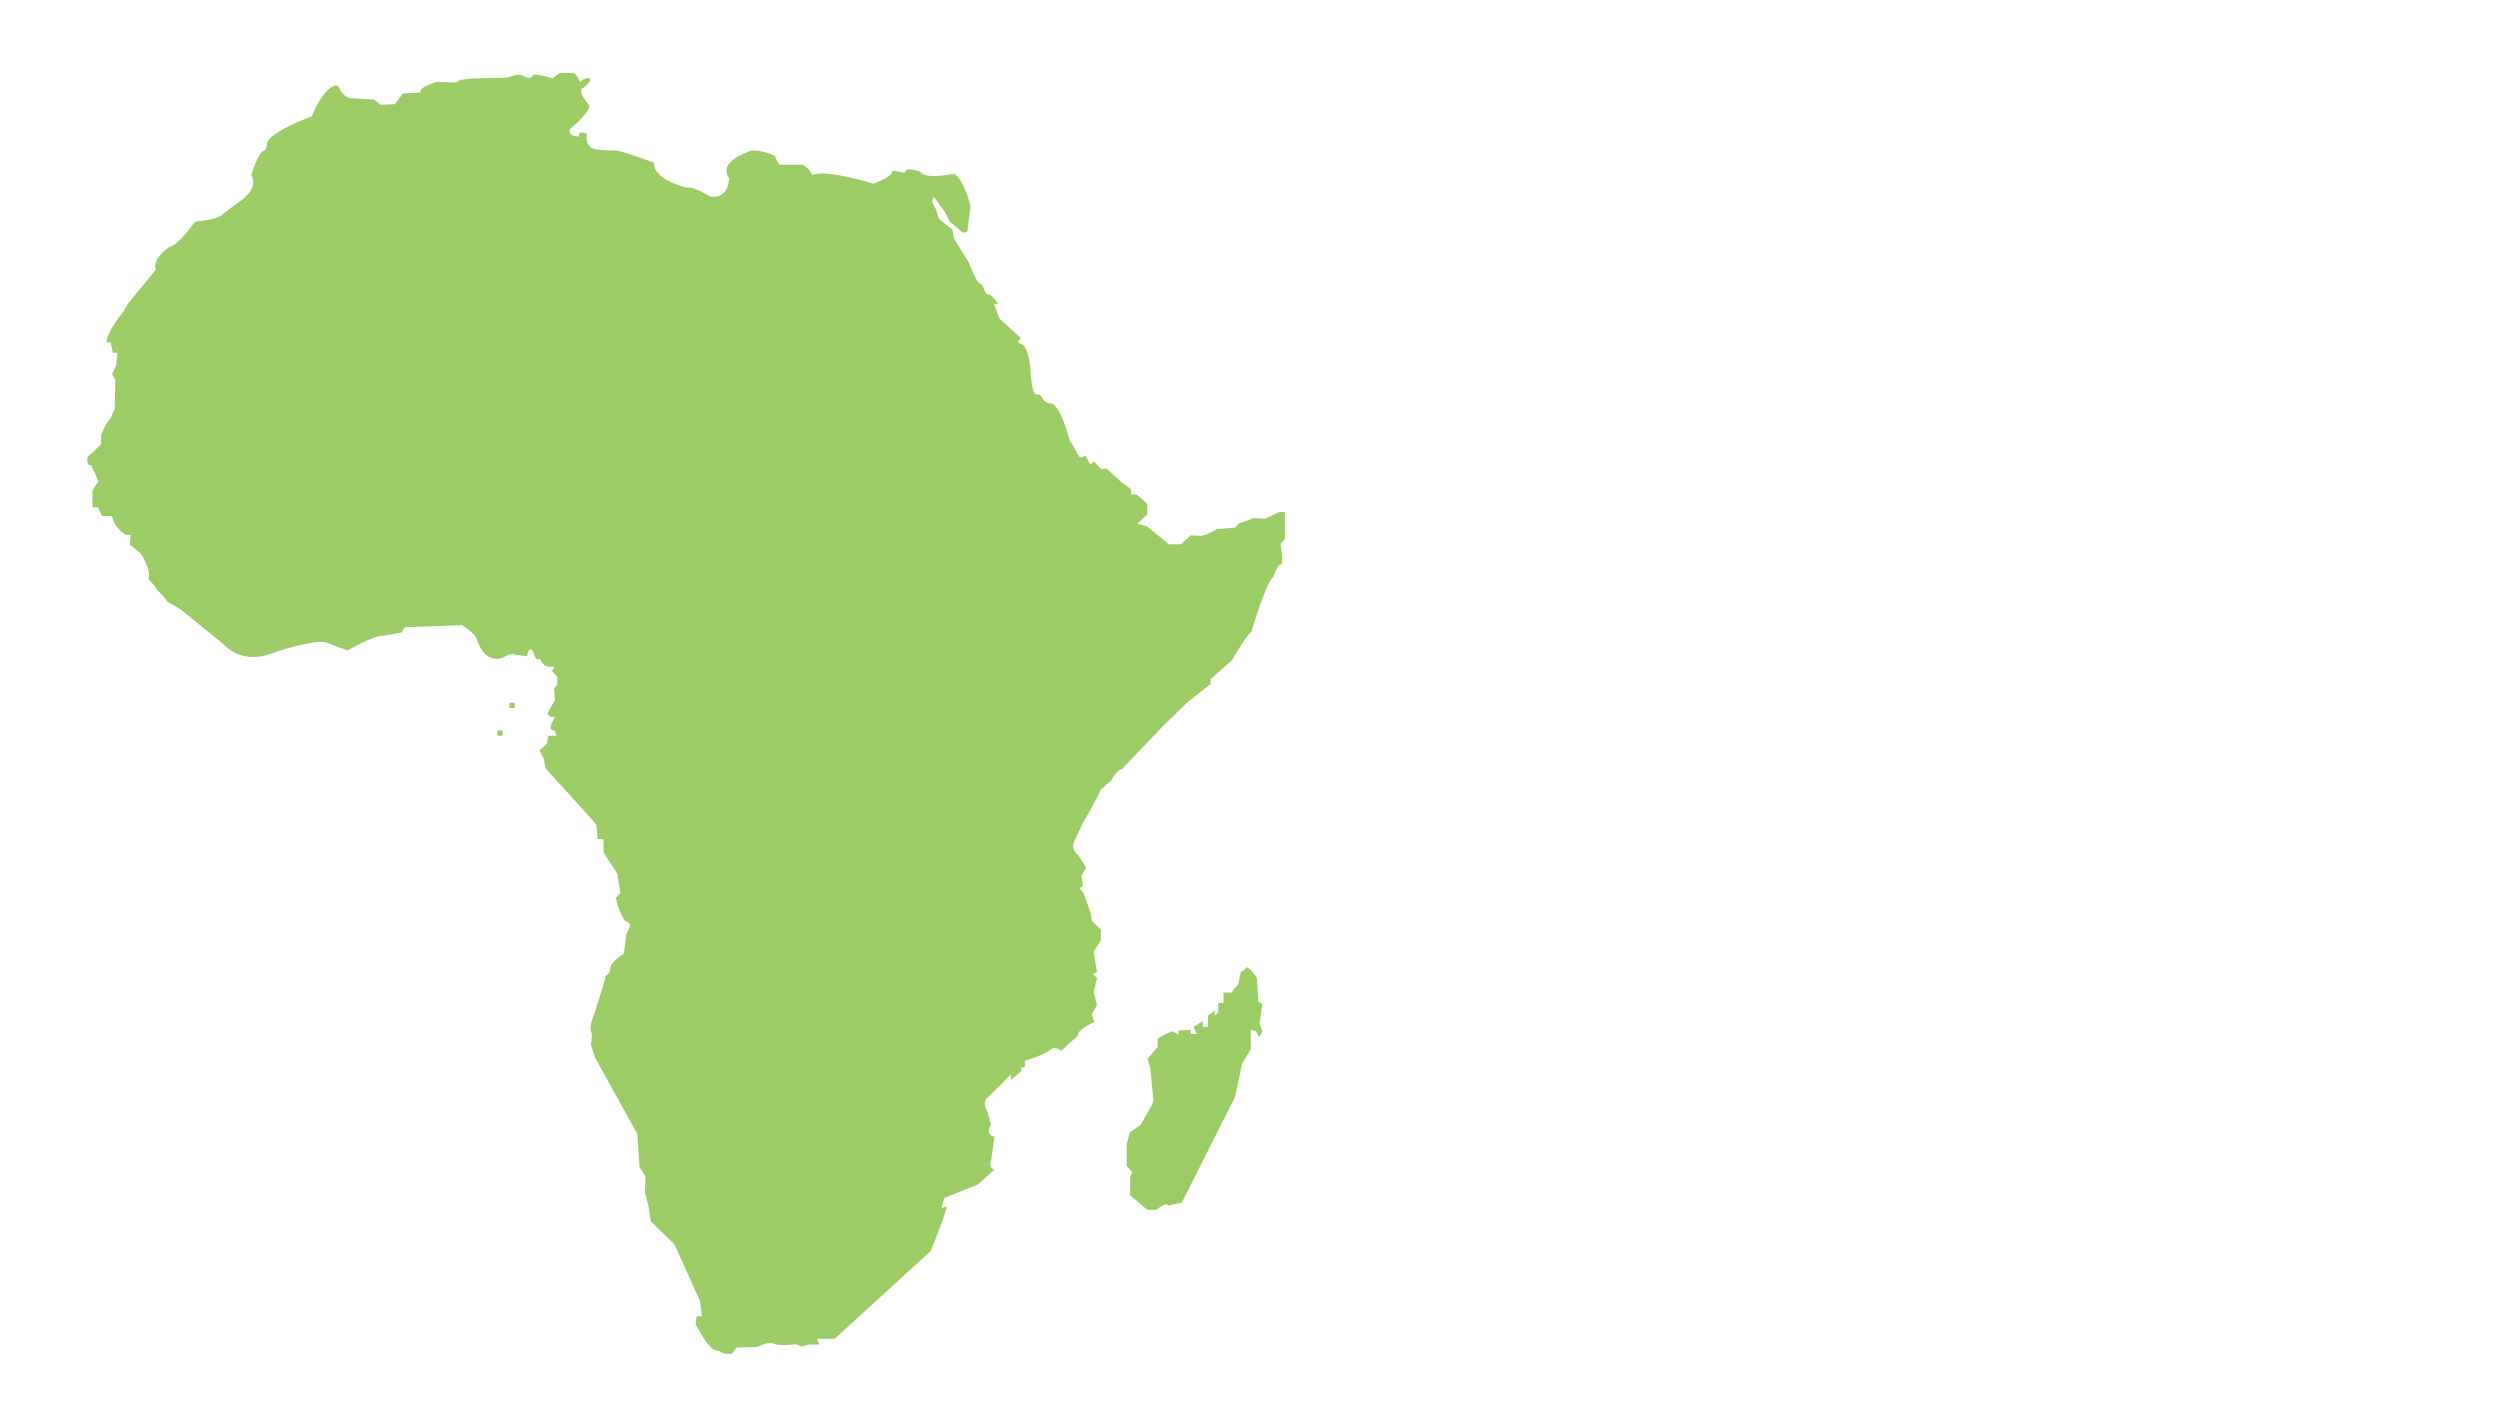
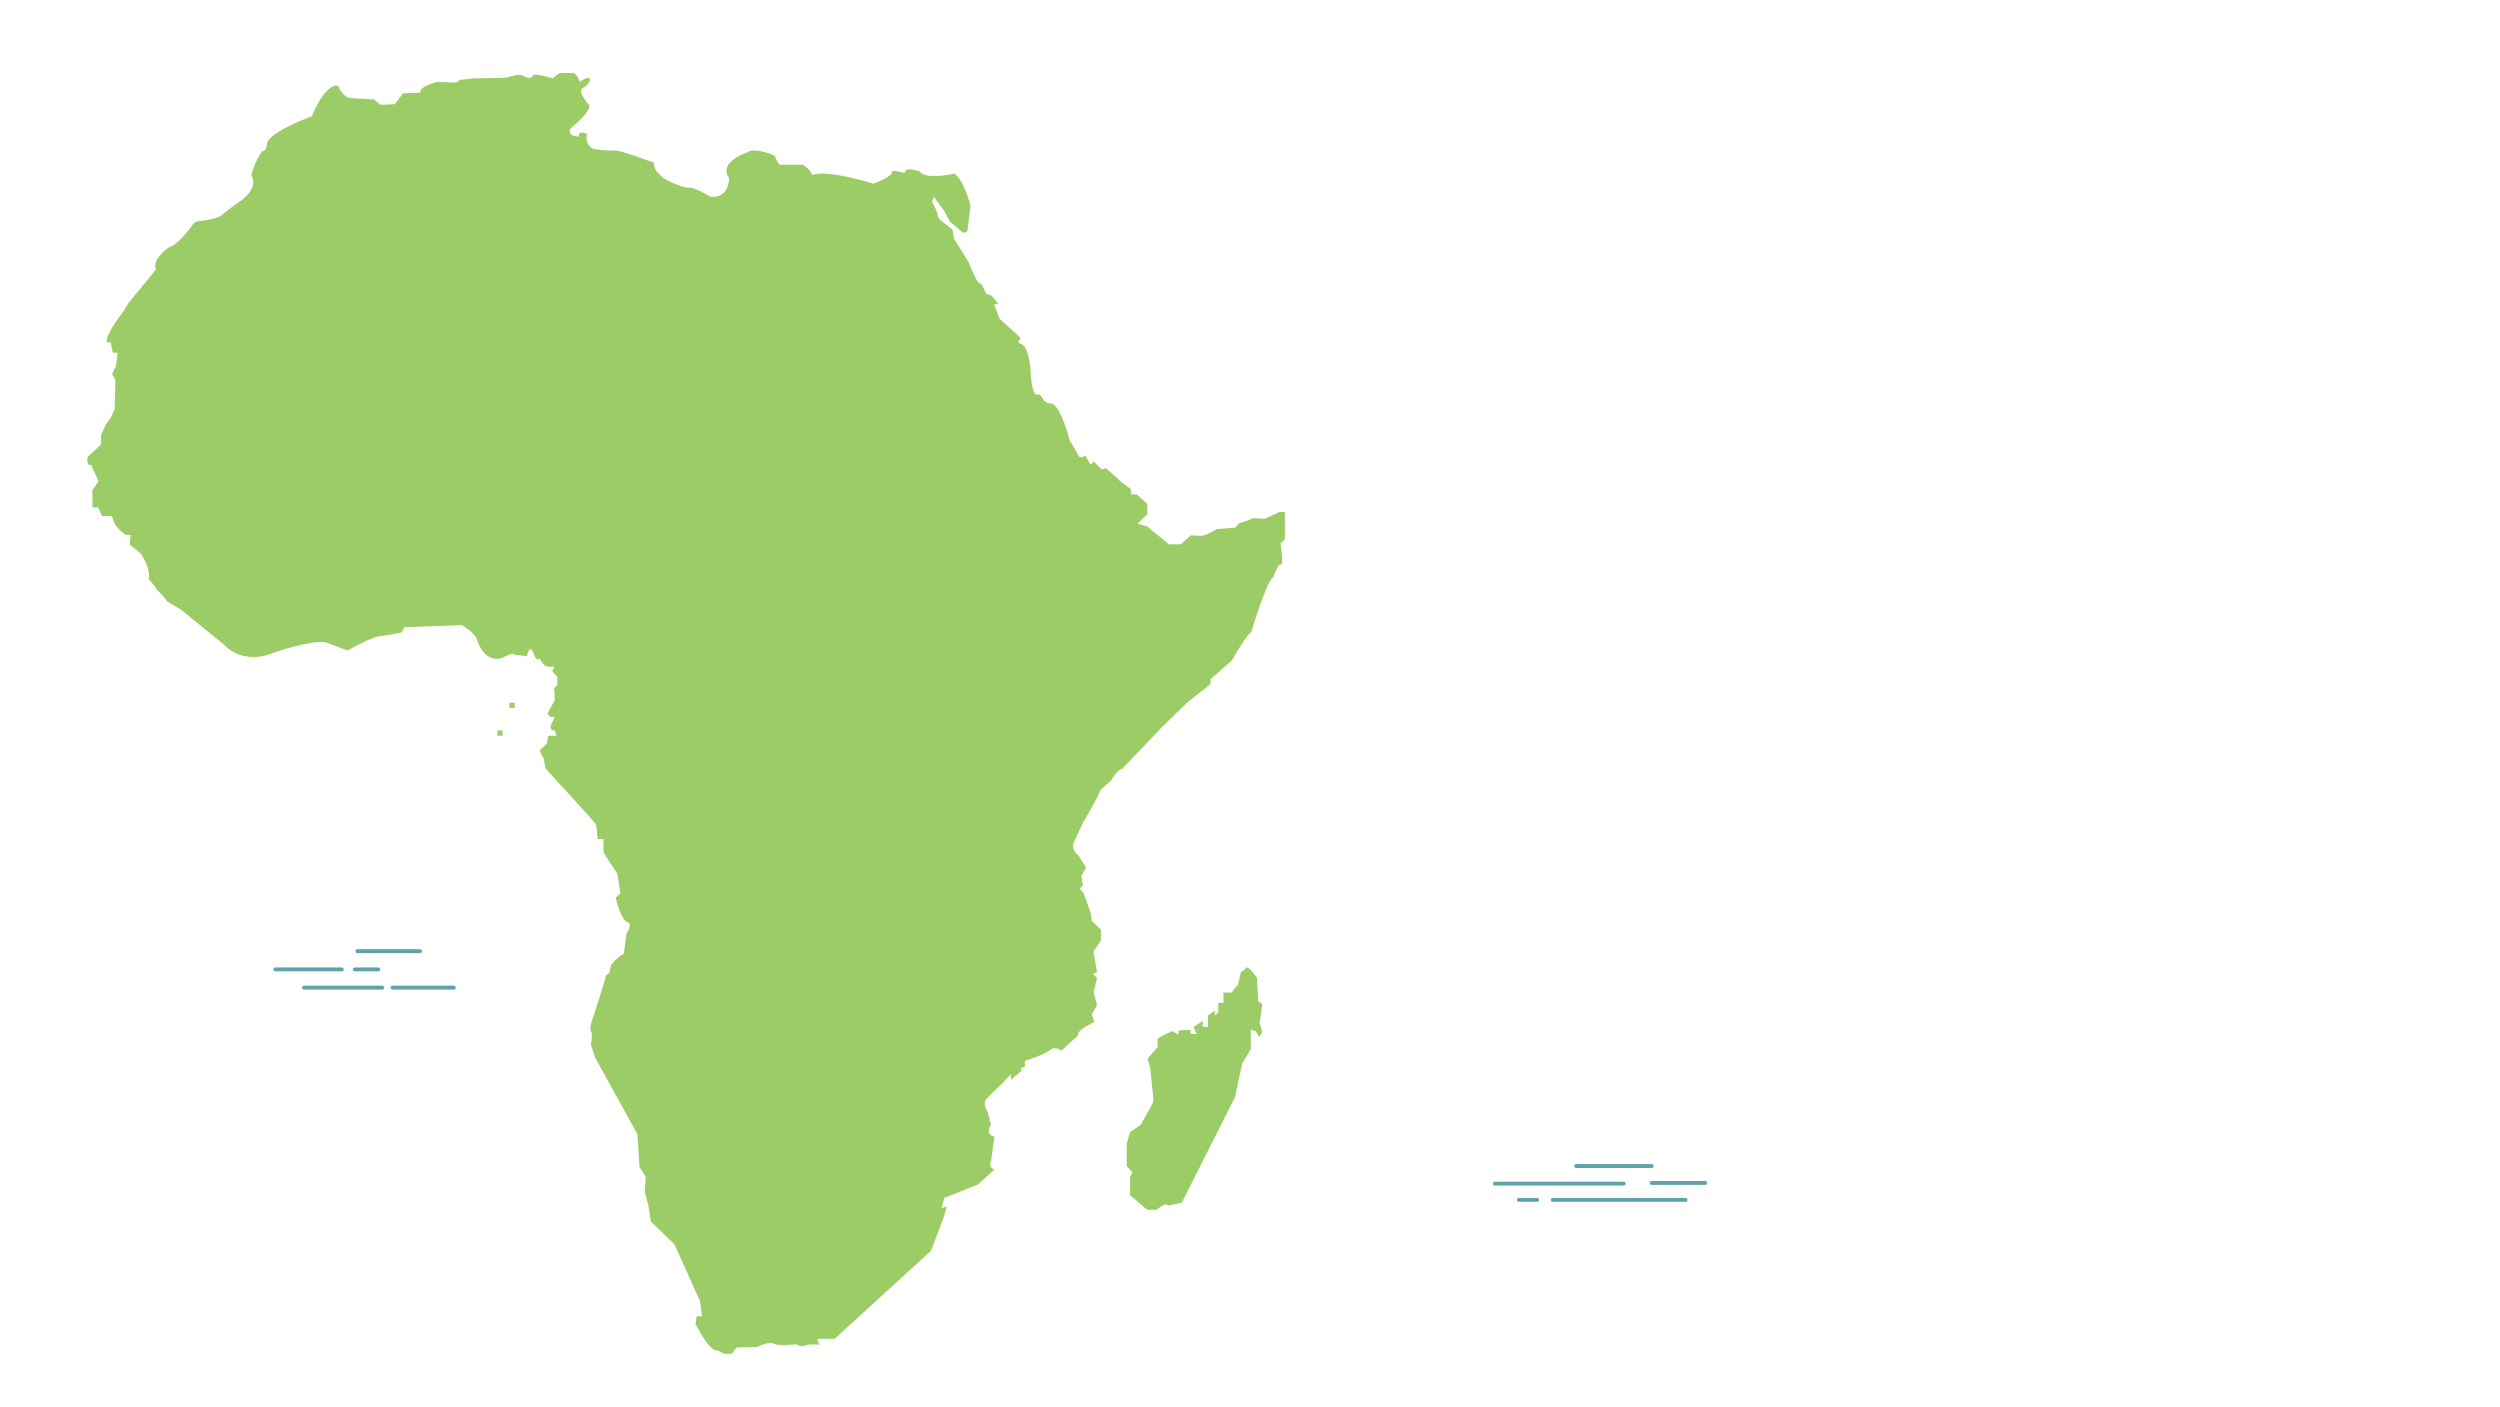
<svg xmlns="http://www.w3.org/2000/svg" enable-background="new 0 0 1920 1080" viewBox="0 0 1920 1080">
+   <g fill="none" stroke="#5ca4aa" stroke-linecap="round" stroke-miterlimit="10" stroke-width="3">
+     <path d="m1148 909h99" />
+     <path d="m1192.5 921.5h102" />
+     <path d="m1268.5 908.5h41" />
+     <path d="m1166.5 921.5h14" />
+     <path d="m1210.5 895.5h58" />
+     <path d="m274.5 730.5h48" />
+     <path d="m233.5 758.5h60" />
+     <path d="m211.5 744.5h51" />
+     <path d="m272.5 744.5h18" />
+     <path d="m301.5 758.5h47" />
+   </g>
  <path d="m745.4 158.1-2.5 19.7-3.1 1.1-10.4-8.8-3.6-7.2-8.8-11.9-1.1 4.1 3.1 6.2 2.1 6.8 10.4 8.3 1.1 6.8 11.3 18.1s6.2 16.5 8.8 16.5c2.5 0 3.6 8.8 6.2 8.3 2.5-.5 7.7 7.2 7.7 7.2l-3.1.5 4.1 10.9 16.5 15s-4.7 3.1.5 4.7 6.8 18.6 6.8 18.6.5 21.2 5.2 20.1 2.5 6.2 10.4 6.8c7.7.5 14.5 28.5 14.5 28.5l2.1 3.1 5.2 9.3 2.5.5 2.1-1.6 4.1 7.2 2.5-2.5 6.2 6.2 3.1-1.1 3.6 3.1 8.3 7.7 7.2 5.2.2 4.2h4.3l8.2 7.2v8.1l-7.5 7.2 7.5 2.1 16.5 13.7h9.3l7.7-6.9s4.1.4 7.7.4 12.4-5.2 12.4-5.2l14-1.1 2.5-3.1 6.2-2.1 5.2-2.1 8.8.5 11.3-5.2 4.1.1v5.3 2.7 4 8.7l-3.4 3.6s2.9 16.5.2 16c-2.5-.5-5.7 9.8-5.7 9.8-4.7 1.1-17 42.3-17 42.3-2.5 0-15 21.7-15 21.7l-16.2 14.2v3.7l-18.1 14.4-18.6 18.1-31.5 33c-3.1-.5-8.3 8.8-8.3 8.8l-7.8 6.8c-3.3 8.3-13.9 25.8-13.9 25.8l-5.7 12.4c-4.7 7.7 2.1 11.9 2.1 11.9l6.2 9.8-3.6 6.2 1.1 7.7-2.5 2.1 3.1 3.6 5.7 16 .5 5.2 7.1 6.8v8.2l-5.7 8.8 2.7 15.6-3.1 1.6 3.1 3.1-2.5 10.9 2.5 9.8-4.1 7.2 2.1 5.7-6.8 3.6s-6.2 4.1-5.7 5.7-5.2 5.7-5.2 5.7l-7.7 7.2s-4.7-4.1-8.8-.5-19.2 8.2-19.2 8.2v4.7l-2.7.6v2.5l-8 6.8v-4.3l-6.9 7.2-11.5 11.3c-4.1 4.1.5 10.4.5 10.4l2.5 9.8c-4.7 8.3 2.7 9.3 2.7 9.3l-2.5 18.1c-2.5 5.7 2.5 7.2 2.5 7.2l-12.7 11.4-25.8 10.3-2.1 7.7 4.1-1.1-.5 1.7-2.5 8.2-9.3 24.2-73.9 67.5h-13.4l1.6 4.5s-8.8-.7-11.3.8-6.2-1.1-6.2-1.1-14 1.6-17.6-.5-12.4 2.5-12.4 2.5l-16 .5-3.6 4.7c-9.8 1.1-7.7-2.5-11.9-2.5s-10.4-10.4-10.4-10.4l-5.7-9.8 1-6h4.1l-1.6-11.7-19.6-43.5-18.1-17.6-2.1-12.9-2.5-9.3.5-12.4-4.7-7.2-1.6-25.3-32.6-59-3.1-9.8s1.6-7.7 0-10.4 2.5-12.9 2.5-12.9 8.8-26.9 8.8-28.9c0-2.1 3.1-.5 3.6-6.2s10.4-11.3 10.4-11.3l2.1-15.6s5.2-7.7.5-8.8-8.8-18.6-8.8-18.6l3.6-3.6-2.5-15-10.4-16-.2-10.5h-4.5s-.5-9.5-1.1-11c-.5-1.6-38.7-43.1-38.7-43.1l-1.6-7.7-3.1-6.2 5.7-5.4.8-5.9h6.4l-1.1-4.1c-4.7.5-3.1-4.1-3.1-4.1l3-6.4h-3.6l-2.1-2.4 5.7-10.4-.5-9.3 2.4-2.4v-5.9l-3.9-4.7 1.8-3.4h-5.1c-5.7-1.3-5.2-7.4-7.2-5.8-2.1 1.6-4.1-5.3-4.1-5.3-3.1-6.8-4.7 3.1-4.7 3.1l-9.3-1.1c-1.1-2.5-8.8 1.9-8.8 1.9-14.5 6-20.1-12.8-20.1-12.8-1.1-5.7-11.9-11.9-11.9-11.9l-43.9 1.6-2.5 4.1-14 2.5c-7.2-.5-27.4 11.3-27.4 11.3l-16.5-6.2c-9.8-2.5-39.8 7.7-39.8 7.7-24.8 10.4-38.2-5.7-38.2-5.7l-33-26.9-11.3-6.8c-3.1-5.2-7.7-8.3-8.3-9.8-.5-1.6-5.7-7.2-5.7-7.2 2.1-8.3-6.2-19.7-6.2-19.7l-8.3-6.8.8-7.4h-4l-4.1-3.3-4.1-4.8-2.3-6.4h-5.3-2.2l-3.1-6.6h-4.3v-13.3l4.7-6.8-5.7-12.4c-4.1.5-2.7-6.3-2.7-6.3l10.3-9.6v-7.3l3.9-8.3 3.5-4.7 3.1-7.2.5-22.2-2.5-4.1 3.1-6.8 1.1-9.8h-3.7l-1.6-8h-3c-1.1-6.6 12.9-23.8 12.9-23.8l3.6-6.2 21.2-25.8c-3.1-8.3 9.8-17 9.8-17 4.1-1.1 8.3-5.2 12.9-10.4 4.7-5.2 5.7-9.3 9.8-9.8.6-.1 1.2-.1 2.1-.2 4.8-.6 13-1.8 16.5-4.9 4.1-3.6 10.9-8.3 10.9-8.3.5-.4 1-.6 1.4-1 17.2-11.9 9.9-20.7 9.9-20.7 2.5-10.9 8.3-18.6 8.3-18.6s3.4.2 3.6-5.2c.4-9.4 34.6-21.7 34.6-21.7 8.4-21.1 19.2-27.1 21-21.8s7.5 7.8 7.5 7.8l19.2 1.1 5.2 4.1 10.9-.5 6.2-8.3 13.4-.5c-1.6-4.7 12.9-8.3 12.9-8.3l14.5.5 3.1-2.1 10.4-1.1 25.3-.5s9.3-3.6 12.4-1.6c3.1 2.1 7.2 2.5 7.7 0s15 2.1 15 2.1l5.7-4.2 9.8.1c2.5-1.1 5.7 6.8 5.7 6.8 3.6-3.1 6.8-3.1 6.8-3.1 3.6 2.1-4.1 7.7-4.1 7.7-5.7 1.6 3.6 12.4 3.6 12.4 5.2 3.6-14 19.2-14 19.2-1.6 6.2 6.8 5.7 6.8 5.7-.5-5.2 6.2-2.1 6.2-2.1-1.1 7.7 2.5 9.8 2.5 9.8 1.1 3.6 20.1 3.1 20.1 3.1 4.7.5 28.9 9.3 28.9 9.3-.5 13.4 25.1 19.2 25.1 19.2 6-1.1 17.7 6.8 17.7 6.8 15 2.5 15-14 15-14-8.8-12.4 13.4-19.7 13.4-19.7 5.7-4.7 23.3 2.5 22.2 3.1-1.1.5 3 6.2 3 6.2h17.6c5.7 2.7 7.7 8 7.7 8 10.4-4.9 47 6.6 47 6.6s14-5.2 14-8.7 10.4 2.1 10.4-.6c0-4 11.3 0 11.3 0 4.1 6.6 26.1 1.6 26.1 1.6 7.5 3.9 12.7 24.7 12.7 24.7zm211 586.3-3.4 2.1-2.2 9.8-2.9 3-1.9 3h-6.4v8h-4v7.2l-2.6 2.5v-3.9l-5.3 3.9v8.7h-4v-4.6l-7.1 4.7 2.5 5.3h-4.7v-3.3l-9.3.6v3.3l-4.7-2.8-6.2 2.8-5.1 2.9v6.4l-7.8 9.2 2.1 7.2 2.5 24.8-1.1 3.1-8.8 15.6-8.2 5.7-2.5 8.8v11.8 5.3l4.3 4.6-1.7 4.1v13.8l13.3 11.2h7.2s6.2-6.4 8.8-3.4l10.4-2.1 40.9-81.2 5.5-25.8 6.6-10.9v-15.1l3.9 1.2 2.5 4.7 2.5-4.1-2.1-6.8 2.1-14.5-3.1-2.1-1.1-18.1c.4.1-8.4-12.1-8.9-6.6zm-570.4-183.4h-4v4h4zm9.3-21.3h-4v4h4z" fill="#9ccc65" />
</svg>
